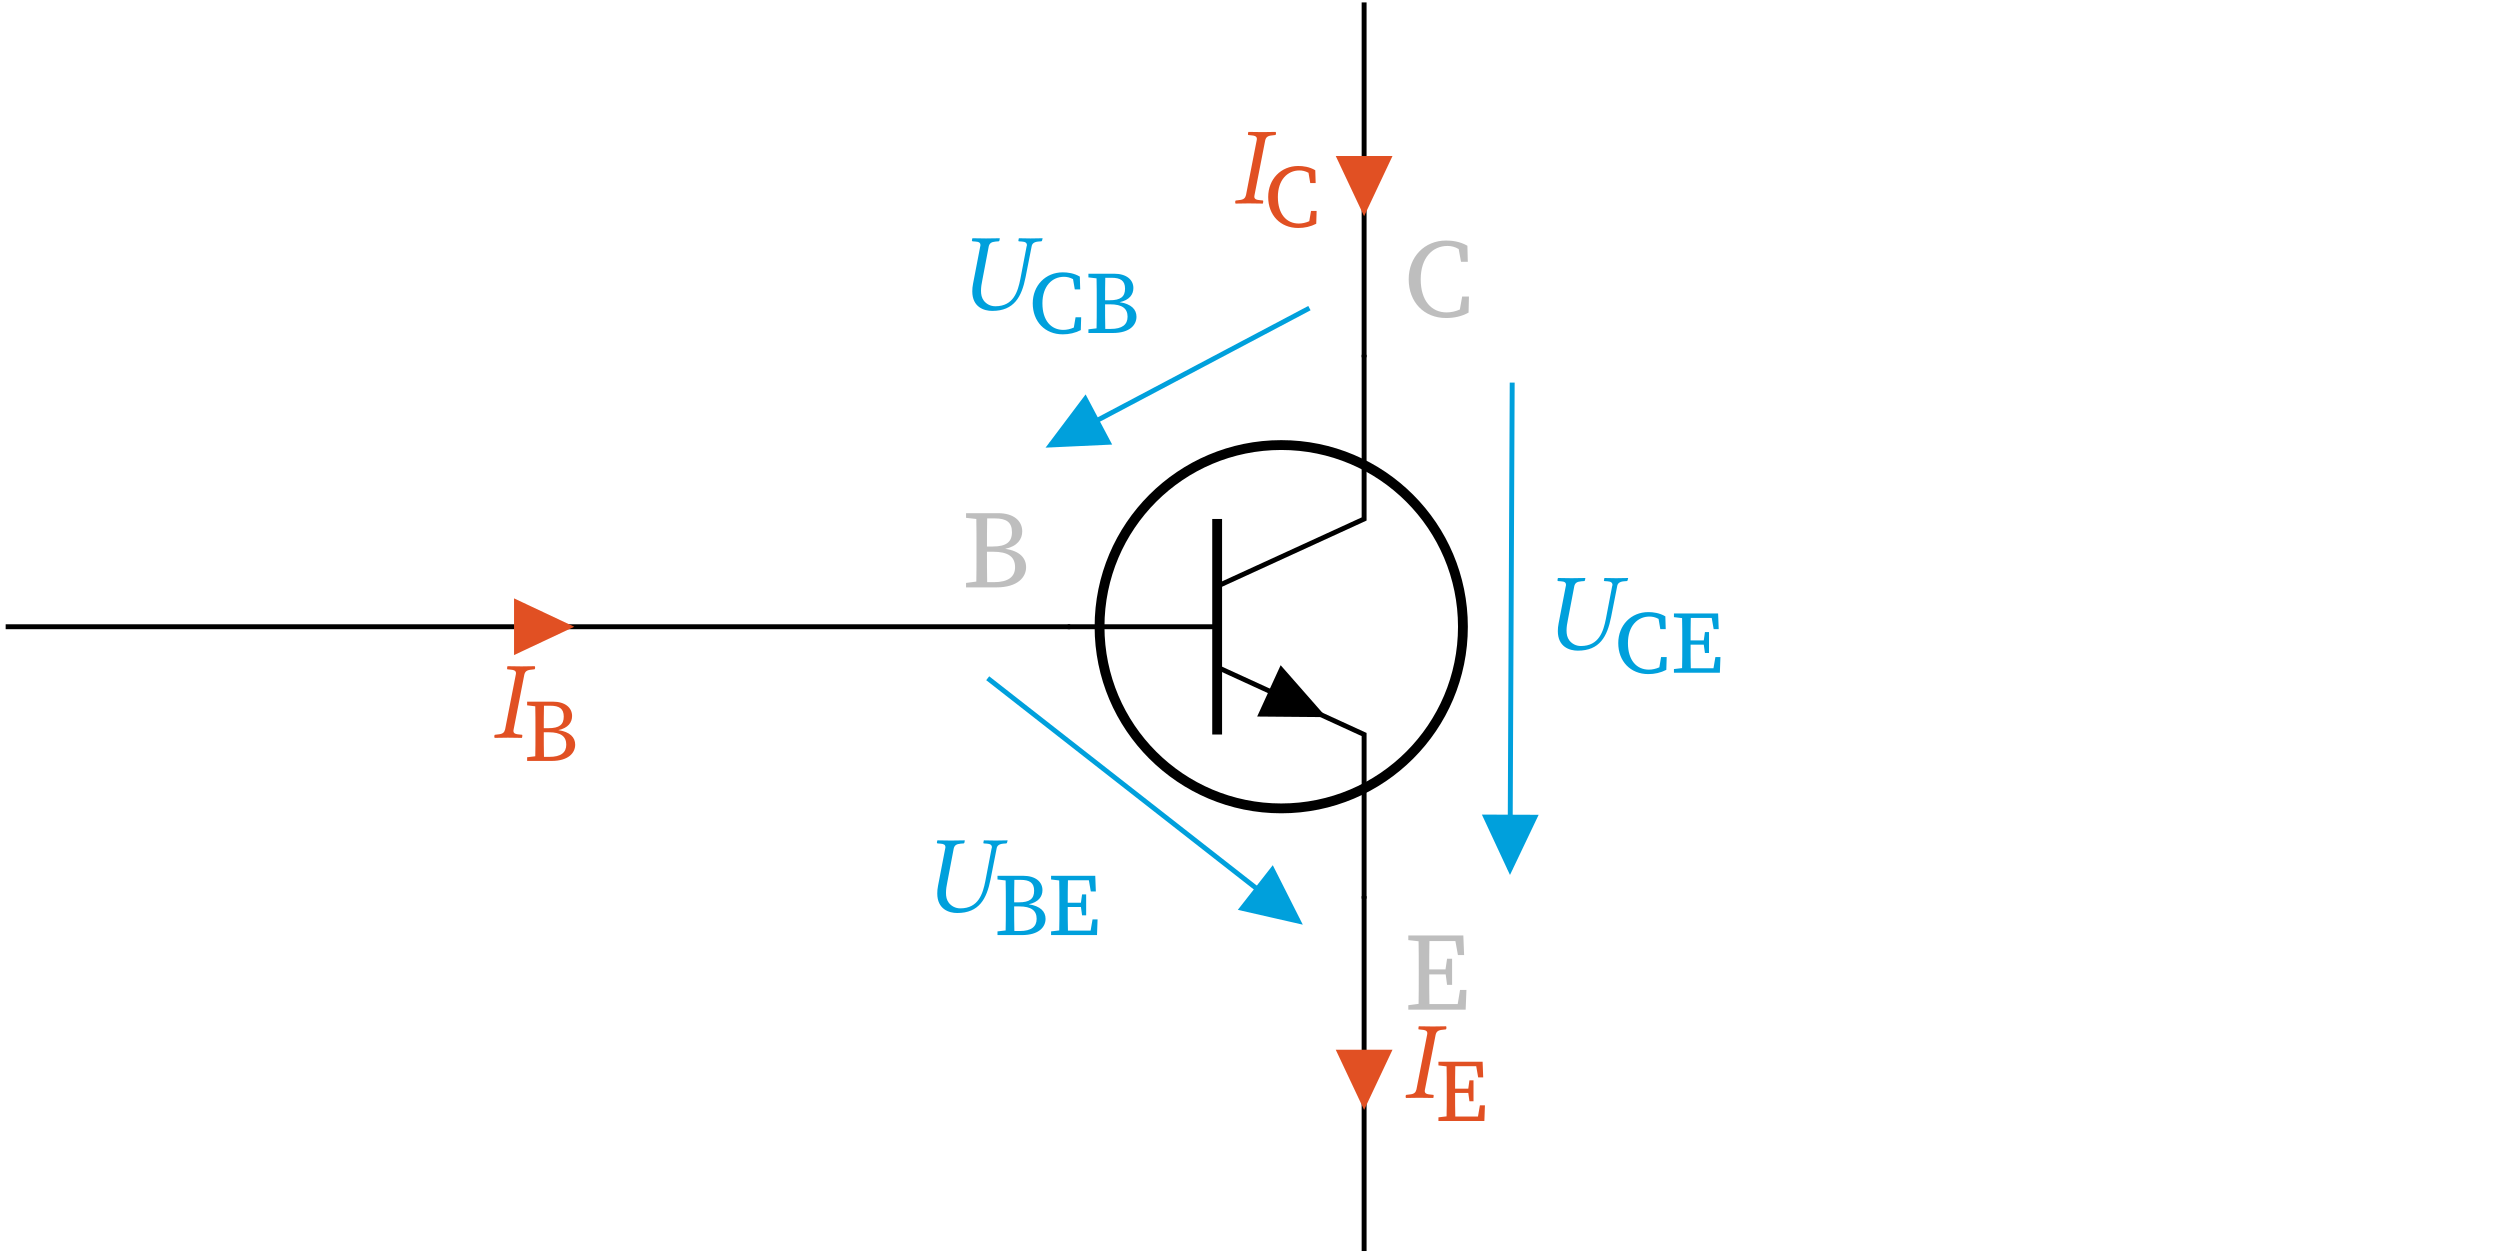
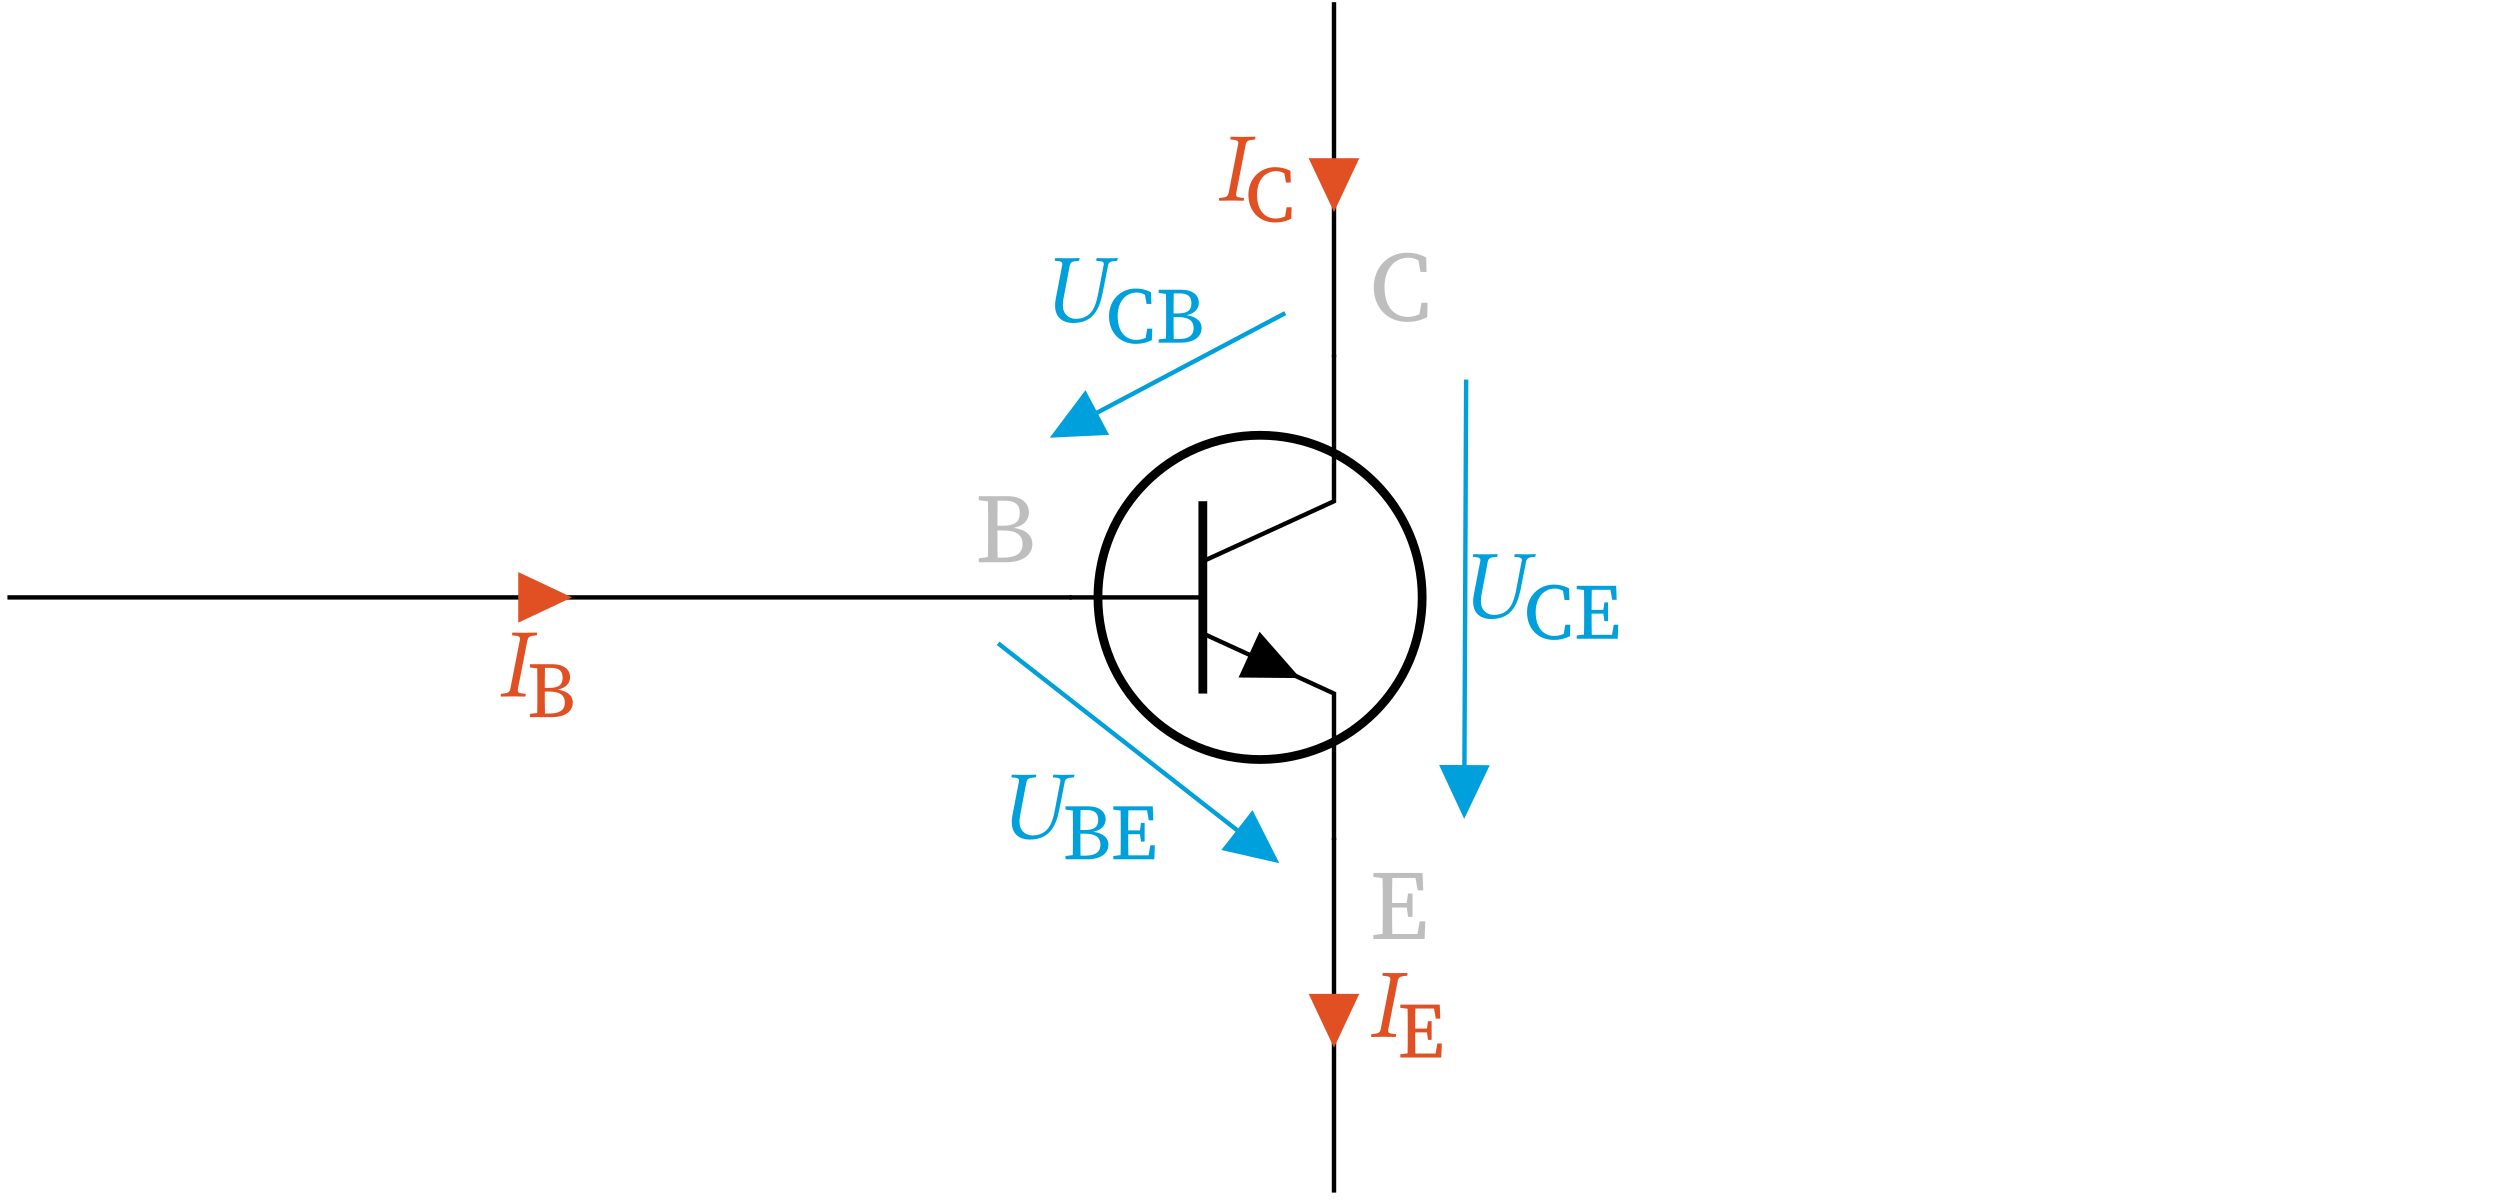
- <svg xmlns="http://www.w3.org/2000/svg" xmlns:xlink="http://www.w3.org/1999/xlink" width="201.61pt" height="101.541pt" viewBox="0 0 201.61 101.541">
+ <svg xmlns="http://www.w3.org/2000/svg" xmlns:xlink="http://www.w3.org/1999/xlink" width="225.832" height="108.462" viewBox="0 0 225.832 108.462">
  <defs>
    <g>
      <g id="glyph-0-0">
        <path d="M 1.906 -5.078 L 1.047 -0.672 C 0.984 -0.422 0.859 -0.297 0.484 -0.266 L 0.219 -0.234 C 0.172 -0.203 0.156 -0.062 0.203 0.016 C 0.594 0.016 0.922 0 1.266 0 C 1.609 0 2 0.016 2.406 0.016 C 2.422 -0.016 2.453 -0.203 2.422 -0.234 L 2.125 -0.266 C 1.781 -0.297 1.672 -0.406 1.734 -0.672 L 2.594 -5.078 C 2.656 -5.328 2.781 -5.453 3.156 -5.484 L 3.422 -5.516 C 3.469 -5.547 3.484 -5.688 3.438 -5.766 C 3.047 -5.766 2.719 -5.75 2.375 -5.75 C 2.031 -5.75 1.625 -5.766 1.234 -5.766 C 1.219 -5.734 1.188 -5.562 1.219 -5.516 L 1.516 -5.484 C 1.859 -5.453 1.969 -5.344 1.906 -5.078 Z M 1.906 -5.078 " />
      </g>
      <g id="glyph-0-1">
        <path d="M 1.812 0.094 C 3.578 0.094 4.188 -1.047 4.5 -2.625 L 4.984 -5.078 C 5.016 -5.328 5.172 -5.469 5.531 -5.5 L 5.75 -5.516 C 5.797 -5.516 5.828 -5.547 5.828 -5.578 L 5.875 -5.75 L 5.859 -5.766 C 5.453 -5.766 5.109 -5.75 4.906 -5.75 C 4.703 -5.75 4.375 -5.766 3.969 -5.766 L 3.953 -5.75 L 3.922 -5.578 C 3.906 -5.547 3.938 -5.516 3.969 -5.516 L 4.203 -5.5 C 4.484 -5.484 4.609 -5.391 4.609 -5.203 C 4.609 -5.172 4.594 -5.125 4.578 -5.078 L 4.078 -2.469 C 3.875 -1.469 3.531 -0.281 2.062 -0.281 C 1.656 -0.281 1.344 -0.469 1.141 -0.719 C 0.953 -0.969 0.906 -1.234 0.906 -1.531 C 0.906 -1.812 0.953 -2.109 1.016 -2.406 L 1.531 -5.109 C 1.594 -5.359 1.734 -5.469 2.094 -5.5 L 2.312 -5.516 C 2.359 -5.516 2.375 -5.547 2.391 -5.578 L 2.422 -5.75 L 2.406 -5.766 C 2 -5.766 1.656 -5.75 1.312 -5.75 C 0.969 -5.75 0.641 -5.766 0.234 -5.766 L 0.203 -5.75 L 0.172 -5.578 C 0.172 -5.547 0.203 -5.516 0.234 -5.516 L 0.453 -5.5 C 0.734 -5.484 0.859 -5.406 0.859 -5.219 C 0.859 -5.188 0.859 -5.141 0.844 -5.109 L 0.266 -2.109 C 0.219 -1.875 0.203 -1.672 0.203 -1.484 C 0.203 -0.203 1.156 0.094 1.812 0.094 Z M 1.812 0.094 " />
      </g>
      <g id="glyph-1-0">
-         <path d="M 2.062 -2.312 C 3.047 -2.312 3.469 -1.969 3.469 -1.312 C 3.469 -0.672 3.031 -0.328 2.109 -0.328 L 1.672 -0.328 C 1.656 -0.938 1.656 -1.562 1.656 -2.312 Z M 2.172 -4.453 C 2.906 -4.453 3.266 -4.219 3.266 -3.578 C 3.266 -2.922 2.906 -2.641 2.031 -2.641 L 1.656 -2.641 C 1.656 -3.203 1.656 -3.828 1.672 -4.453 Z M 0.312 -4.484 L 0.969 -4.406 C 0.984 -3.797 0.984 -3.172 0.984 -2.562 L 0.984 -2.219 C 0.984 -1.594 0.984 -0.969 0.969 -0.375 L 0.312 -0.297 L 0.312 0 L 2.281 0 C 3.656 0 4.188 -0.656 4.188 -1.312 C 4.188 -1.891 3.781 -2.344 2.828 -2.484 C 3.625 -2.656 3.938 -3.109 3.938 -3.625 C 3.938 -4.297 3.375 -4.781 2.391 -4.781 L 0.312 -4.781 Z M 0.312 -4.484 " />
+         <path d="M 0.984 -2.219 C 0.984 -1.594 0.984 -0.969 0.969 -0.375 L 0.312 -0.297 L 0.312 0 L 2.281 0 C 3.656 0 4.188 -0.656 4.188 -1.312 C 4.188 -1.891 3.781 -2.344 2.828 -2.484 C 3.625 -2.656 3.938 -3.109 3.938 -3.609 C 3.938 -4.297 3.375 -4.781 2.391 -4.781 L 0.312 -4.781 L 0.312 -4.484 L 0.969 -4.406 C 0.984 -3.797 0.984 -3.172 0.984 -2.562 Z M 2.062 -2.312 C 3.047 -2.312 3.469 -1.969 3.469 -1.312 C 3.469 -0.672 3.031 -0.328 2.109 -0.328 L 1.672 -0.328 C 1.656 -0.938 1.656 -1.562 1.656 -2.312 Z M 2.172 -4.453 C 2.906 -4.453 3.266 -4.219 3.266 -3.562 C 3.266 -2.906 2.906 -2.641 2.031 -2.641 L 1.656 -2.641 C 1.656 -3.203 1.656 -3.828 1.672 -4.453 Z M 2.172 -4.453 " />
      </g>
      <g id="glyph-1-1">
-         <path d="M 2.75 0.109 C 3.266 0.109 3.75 0 4.203 -0.234 L 4.234 -1.266 L 3.781 -1.266 L 3.641 -0.438 C 3.359 -0.312 3.062 -0.25 2.797 -0.25 C 1.812 -0.25 1.109 -1 1.109 -2.391 C 1.109 -3.781 1.891 -4.531 2.844 -4.531 C 3.078 -4.531 3.312 -4.484 3.578 -4.344 L 3.719 -3.516 L 4.156 -3.516 L 4.125 -4.547 C 3.656 -4.828 3.141 -4.891 2.75 -4.891 C 1.359 -4.891 0.328 -3.828 0.328 -2.391 C 0.328 -0.922 1.312 0.109 2.75 0.109 Z M 2.75 0.109 " />
+         <path d="M 2.797 -0.25 C 1.812 -0.25 1.109 -1 1.109 -2.391 C 1.109 -3.781 1.891 -4.531 2.844 -4.531 C 3.078 -4.531 3.312 -4.484 3.578 -4.328 L 3.719 -3.5 L 4.156 -3.5 L 4.125 -4.547 C 3.656 -4.812 3.141 -4.891 2.75 -4.891 C 1.359 -4.891 0.328 -3.828 0.328 -2.391 C 0.328 -0.922 1.312 0.109 2.75 0.109 C 3.266 0.109 3.75 0 4.203 -0.234 L 4.234 -1.266 L 3.781 -1.266 L 3.641 -0.438 C 3.359 -0.312 3.062 -0.25 2.797 -0.25 Z M 2.797 -0.25 " />
      </g>
      <g id="glyph-1-2">
-         <path d="M 0.312 -4.484 L 0.969 -4.406 C 0.984 -3.797 0.984 -3.172 0.984 -2.562 L 0.984 -2.219 C 0.984 -1.594 0.984 -0.969 0.969 -0.375 L 0.312 -0.297 L 0.312 0 L 4.016 0 L 4.062 -1.266 L 3.656 -1.266 L 3.5 -0.359 L 1.672 -0.359 C 1.656 -0.953 1.656 -1.562 1.656 -2.266 L 2.719 -2.266 L 2.812 -1.594 L 3.141 -1.594 L 3.141 -3.281 L 2.812 -3.281 L 2.719 -2.609 L 1.656 -2.609 C 1.656 -3.188 1.656 -3.812 1.672 -4.422 L 3.359 -4.422 L 3.516 -3.516 L 3.922 -3.516 L 3.875 -4.781 L 0.312 -4.781 Z M 0.312 -4.484 " />
+         <path d="M 0.984 -2.219 C 0.984 -1.594 0.984 -0.969 0.969 -0.375 L 0.312 -0.297 L 0.312 0 L 4.016 0 L 4.062 -1.266 L 3.656 -1.266 L 3.5 -0.359 L 1.672 -0.359 C 1.656 -0.953 1.656 -1.562 1.656 -2.266 L 2.719 -2.266 L 2.812 -1.594 L 3.141 -1.594 L 3.141 -3.281 L 2.812 -3.281 L 2.719 -2.609 L 1.656 -2.609 C 1.656 -3.188 1.656 -3.812 1.672 -4.422 L 3.359 -4.422 L 3.516 -3.516 L 3.922 -3.516 L 3.875 -4.781 L 0.312 -4.781 L 0.312 -4.484 L 0.969 -4.406 C 0.984 -3.797 0.984 -3.172 0.984 -2.562 Z M 0.984 -2.219 " />
      </g>
      <g id="glyph-2-0">
-         <path d="M 0.391 -5.609 L 1.219 -5.516 C 1.234 -4.75 1.234 -3.969 1.234 -3.203 L 1.234 -2.766 C 1.234 -1.984 1.234 -1.219 1.219 -0.469 L 0.391 -0.359 L 0.391 0 L 5.016 0 L 5.078 -1.594 L 4.562 -1.594 L 4.375 -0.453 L 2.094 -0.453 C 2.078 -1.188 2.078 -1.938 2.078 -2.844 L 3.406 -2.844 L 3.516 -2 L 3.922 -2 L 3.922 -4.109 L 3.516 -4.109 L 3.391 -3.25 L 2.078 -3.25 C 2.078 -3.984 2.078 -4.766 2.094 -5.531 L 4.188 -5.531 L 4.391 -4.406 L 4.891 -4.406 L 4.828 -5.984 L 0.391 -5.984 Z M 0.391 -5.609 " />
+         <path d="M 1.234 -2.766 C 1.234 -1.984 1.234 -1.219 1.219 -0.469 L 0.391 -0.359 L 0.391 0 L 5.016 0 L 5.078 -1.594 L 4.562 -1.594 L 4.375 -0.453 L 2.094 -0.453 C 2.078 -1.188 2.078 -1.938 2.078 -2.844 L 3.406 -2.844 L 3.516 -2 L 3.922 -2 L 3.922 -4.109 L 3.516 -4.109 L 3.391 -3.25 L 2.078 -3.25 C 2.078 -3.984 2.078 -4.766 2.094 -5.516 L 4.188 -5.516 L 4.391 -4.391 L 4.891 -4.391 L 4.828 -5.969 L 0.391 -5.969 L 0.391 -5.609 L 1.219 -5.5 C 1.234 -4.734 1.234 -3.969 1.234 -3.203 Z M 1.234 -2.766 " />
      </g>
      <g id="glyph-2-1">
-         <path d="M 2.562 -2.875 C 3.797 -2.875 4.344 -2.469 4.344 -1.625 C 4.344 -0.844 3.781 -0.422 2.641 -0.422 L 2.094 -0.422 C 2.078 -1.172 2.078 -1.938 2.078 -2.875 Z M 2.719 -5.562 C 3.625 -5.562 4.094 -5.266 4.094 -4.453 C 4.094 -3.656 3.625 -3.297 2.547 -3.297 L 2.078 -3.297 C 2.078 -4 2.078 -4.797 2.094 -5.562 Z M 0.391 -5.609 L 1.219 -5.516 C 1.234 -4.75 1.234 -3.969 1.234 -3.203 L 1.234 -2.766 C 1.234 -1.984 1.234 -1.219 1.219 -0.469 L 0.391 -0.359 L 0.391 0 L 2.844 0 C 4.562 0 5.234 -0.828 5.234 -1.625 C 5.234 -2.359 4.734 -2.938 3.547 -3.109 C 4.531 -3.312 4.922 -3.891 4.922 -4.516 C 4.922 -5.375 4.219 -5.984 2.984 -5.984 L 0.391 -5.984 Z M 0.391 -5.609 " />
+         <path d="M 1.234 -2.766 C 1.234 -1.984 1.234 -1.219 1.219 -0.469 L 0.391 -0.359 L 0.391 0 L 2.844 0 C 4.562 0 5.234 -0.828 5.234 -1.625 C 5.234 -2.359 4.734 -2.938 3.547 -3.109 C 4.531 -3.312 4.922 -3.875 4.922 -4.516 C 4.922 -5.359 4.219 -5.969 2.984 -5.969 L 0.391 -5.969 L 0.391 -5.609 L 1.219 -5.5 C 1.234 -4.734 1.234 -3.969 1.234 -3.203 Z M 2.562 -2.875 C 3.797 -2.875 4.344 -2.469 4.344 -1.625 C 4.344 -0.844 3.781 -0.422 2.641 -0.422 L 2.094 -0.422 C 2.078 -1.172 2.078 -1.938 2.078 -2.875 Z M 2.719 -5.562 C 3.625 -5.562 4.094 -5.266 4.094 -4.453 C 4.094 -3.641 3.625 -3.297 2.547 -3.297 L 2.078 -3.297 C 2.078 -4 2.078 -4.797 2.094 -5.562 Z M 2.719 -5.562 " />
      </g>
      <g id="glyph-2-2">
-         <path d="M 3.438 0.141 C 4.078 0.141 4.688 0.016 5.25 -0.297 L 5.281 -1.594 L 4.734 -1.594 L 4.547 -0.547 C 4.203 -0.391 3.828 -0.312 3.484 -0.312 C 2.266 -0.312 1.391 -1.234 1.391 -2.984 C 1.391 -4.734 2.359 -5.672 3.547 -5.672 C 3.844 -5.672 4.141 -5.609 4.453 -5.422 L 4.641 -4.391 L 5.188 -4.391 L 5.156 -5.688 C 4.562 -6.031 3.922 -6.109 3.438 -6.109 C 1.703 -6.109 0.422 -4.797 0.422 -2.984 C 0.422 -1.156 1.641 0.141 3.438 0.141 Z M 3.438 0.141 " />
+         <path d="M 3.484 -0.312 C 2.266 -0.312 1.391 -1.234 1.391 -2.984 C 1.391 -4.734 2.359 -5.656 3.547 -5.656 C 3.844 -5.656 4.141 -5.594 4.453 -5.422 L 4.641 -4.375 L 5.188 -4.375 L 5.156 -5.672 C 4.562 -6.016 3.922 -6.109 3.438 -6.109 C 1.703 -6.109 0.422 -4.797 0.422 -2.984 C 0.422 -1.156 1.641 0.141 3.438 0.141 C 4.078 0.141 4.688 0.016 5.25 -0.297 L 5.281 -1.594 L 4.734 -1.594 L 4.547 -0.547 C 4.203 -0.391 3.828 -0.312 3.484 -0.312 Z M 3.484 -0.312 " />
      </g>
    </g>
    <clipPath id="clip-0">
-       <path clip-rule="nonzero" d="M 0.258 50 L 87 50 L 87 51 L 0.258 51 Z M 0.258 50 " />
+       <path clip-rule="nonzero" d="M 0.473 53 L 98 53 L 98 55 L 0.473 55 Z M 0.473 53 " />
    </clipPath>
    <clipPath id="clip-1">
-       <path clip-rule="nonzero" d="M 109 72 L 111 72 L 111 101.086 L 109 101.086 Z M 109 72 " />
+       <path clip-rule="nonzero" d="M 120 75 L 121 75 L 121 107.926 L 120 107.926 Z M 120 75 " />
    </clipPath>
  </defs>
-   <path fill="none" stroke-width="0.797" stroke-linecap="butt" stroke-linejoin="miter" stroke="rgb(0%, 0%, 0%)" stroke-opacity="1" stroke-miterlimit="10" d="M 8.005 -0.001 C 8.005 8.129 1.413 14.717 -6.713 14.717 C -14.84 14.717 -21.432 8.129 -21.432 -0.001 C -21.432 -8.128 -14.84 -14.716 -6.713 -14.716 C 1.413 -14.716 8.005 -8.128 8.005 -0.001 Z M 8.005 -0.001 " transform="matrix(0.9955, 0, 0, -0.9955, 110.0074, 50.54154)" />
-   <path fill="none" stroke-width="0.399" stroke-linecap="butt" stroke-linejoin="miter" stroke="rgb(0%, 0%, 0%)" stroke-opacity="1" stroke-miterlimit="10" d="M 0 22.027 L 0 8.729 L -11.905 3.275 " transform="matrix(0.9955, 0, 0, -0.9955, 110.0074, 50.54154)" />
-   <path fill="none" stroke-width="0.797" stroke-linecap="butt" stroke-linejoin="miter" stroke="rgb(0%, 0%, 0%)" stroke-opacity="1" stroke-miterlimit="10" d="M -11.905 8.729 L -11.905 -8.732 " transform="matrix(0.9955, 0, 0, -0.9955, 110.0074, 50.54154)" />
-   <path fill="none" stroke-width="0.399" stroke-linecap="butt" stroke-linejoin="miter" stroke="rgb(0%, 0%, 0%)" stroke-opacity="1" stroke-miterlimit="10" d="M -11.905 -3.274 L 0 -8.732 L 0 -22.026 " transform="matrix(0.9955, 0, 0, -0.9955, 110.0074, 50.54154)" />
-   <path fill-rule="nonzero" fill="rgb(0%, 0%, 0%)" fill-opacity="1" d="M 102.328 55.715 L 103.277 53.645 L 106.953 57.832 L 101.383 57.785 Z M 102.328 55.715 " />
-   <path fill="none" stroke-width="0.399" stroke-linecap="butt" stroke-linejoin="miter" stroke="rgb(0%, 0%, 0%)" stroke-opacity="1" stroke-miterlimit="10" d="M -11.905 -0.001 L -24.01 -0.001 " transform="matrix(0.9955, 0, 0, -0.9955, 110.0074, 50.54154)" />
+   <path fill="none" stroke-width="0.797" stroke-linecap="butt" stroke-linejoin="miter" stroke="rgb(0%, 0%, 0%)" stroke-opacity="1" stroke-miterlimit="10" d="M 8.005 -0.002 C 8.005 8.128 1.414 14.716 -6.712 14.716 C -14.842 14.716 -21.429 8.128 -21.429 -0.002 C -21.429 -8.128 -14.842 -14.719 -6.712 -14.719 C 1.414 -14.719 8.005 -8.128 8.005 -0.002 Z M 8.005 -0.002 " transform="matrix(0.995064, 0, 0, -0.995064, 120.5034, 53.96333)" />
+   <path fill="none" stroke-width="0.399" stroke-linecap="butt" stroke-linejoin="miter" stroke="rgb(0%, 0%, 0%)" stroke-opacity="1" stroke-miterlimit="10" d="M 0.001 22.025 L 0.001 8.729 L -11.906 3.272 " transform="matrix(0.995064, 0, 0, -0.995064, 120.5034, 53.96333)" />
+   <path fill="none" stroke-width="0.797" stroke-linecap="butt" stroke-linejoin="miter" stroke="rgb(0%, 0%, 0%)" stroke-opacity="1" stroke-miterlimit="10" d="M -11.906 8.729 L -11.906 -8.732 " transform="matrix(0.995064, 0, 0, -0.995064, 120.5034, 53.96333)" />
+   <path fill="none" stroke-width="0.399" stroke-linecap="butt" stroke-linejoin="miter" stroke="rgb(0%, 0%, 0%)" stroke-opacity="1" stroke-miterlimit="10" d="M -11.906 -3.275 L 0.001 -8.732 L 0.001 -22.028 " transform="matrix(0.995064, 0, 0, -0.995064, 120.5034, 53.96333)" />
+   <path fill-rule="nonzero" fill="rgb(0%, 0%, 0%)" fill-opacity="1" d="M 112.828 59.133 L 113.777 57.066 L 117.453 61.254 L 111.883 61.203 Z M 112.828 59.133 " />
+   <path fill="none" stroke-width="0.399" stroke-linecap="butt" stroke-linejoin="miter" stroke="rgb(0%, 0%, 0%)" stroke-opacity="1" stroke-miterlimit="10" d="M -11.906 -0.002 L -24.013 -0.002 " transform="matrix(0.995064, 0, 0, -0.995064, 120.5034, 53.96333)" />
  <g clip-path="url(#clip-0)">
-     <path fill="none" stroke-width="0.399" stroke-linecap="butt" stroke-linejoin="miter" stroke="rgb(0%, 0%, 0%)" stroke-opacity="1" stroke-miterlimit="10" d="M -23.81 -0.001 L -66.93 -0.001 M -66.93 -0.001 L -110.046 -0.001 " transform="matrix(0.9955, 0, 0, -0.9955, 110.0074, 50.54154)" />
+     <path fill="none" stroke-width="0.399" stroke-linecap="butt" stroke-linejoin="miter" stroke="rgb(0%, 0%, 0%)" stroke-opacity="1" stroke-miterlimit="10" d="M -23.812 -0.002 L -72.121 -0.002 M -72.121 -0.002 L -120.426 -0.002 " transform="matrix(0.995064, 0, 0, -0.995064, 120.5034, 53.96333)" />
  </g>
-   <path fill-rule="nonzero" fill="rgb(88.234%, 31.374%, 13.724%)" fill-opacity="1" stroke-width="0.399" stroke-linecap="butt" stroke-linejoin="miter" stroke="rgb(88.234%, 31.374%, 13.724%)" stroke-opacity="1" stroke-miterlimit="10" d="M -68.664 -0.001 L -68.664 -1.983 L -64.45 -0.001 L -68.664 1.984 Z M -68.664 -0.001 " transform="matrix(0.9955, 0, 0, -0.9955, 110.0074, 50.54154)" />
+   <path fill-rule="nonzero" fill="rgb(88.234%, 31.374%, 13.724%)" fill-opacity="1" stroke-width="0.399" stroke-linecap="butt" stroke-linejoin="miter" stroke="rgb(88.234%, 31.374%, 13.724%)" stroke-opacity="1" stroke-miterlimit="10" d="M -73.856 -0.002 L -73.856 -1.984 L -69.64 -0.002 L -73.856 1.985 Z M -73.856 -0.002 " transform="matrix(0.995064, 0, 0, -0.995064, 120.5034, 53.96333)" />
  <g fill="rgb(88.234%, 31.374%, 13.724%)" fill-opacity="1">
-     <use xlink:href="#glyph-0-0" x="39.688" y="59.49" />
+     <use xlink:href="#glyph-0-0" x="45.051" y="62.908" />
  </g>
  <g fill="rgb(88.234%, 31.374%, 13.724%)" fill-opacity="1">
-     <use xlink:href="#glyph-1-0" x="42.197" y="61.365" />
+     <use xlink:href="#glyph-1-0" x="47.557" y="64.782" />
  </g>
-   <path fill="none" stroke-width="0.399" stroke-linecap="butt" stroke-linejoin="miter" stroke="rgb(0%, 0%, 0%)" stroke-opacity="1" stroke-miterlimit="10" d="M 0 21.827 L 0 36.201 M 0 36.201 L 0 50.574 " transform="matrix(0.9955, 0, 0, -0.9955, 110.0074, 50.54154)" />
-   <path fill-rule="nonzero" fill="rgb(88.234%, 31.374%, 13.724%)" fill-opacity="1" stroke-width="0.399" stroke-linecap="butt" stroke-linejoin="miter" stroke="rgb(88.234%, 31.374%, 13.724%)" stroke-opacity="1" stroke-miterlimit="10" d="M 0 37.935 L -1.985 37.935 L 0 33.721 L 1.986 37.935 Z M 0 37.935 " transform="matrix(0.9955, 0, 0, -0.9955, 110.0074, 50.54154)" />
+   <path fill="none" stroke-width="0.399" stroke-linecap="butt" stroke-linejoin="miter" stroke="rgb(0%, 0%, 0%)" stroke-opacity="1" stroke-miterlimit="10" d="M 0.001 21.829 L 0.001 37.928 M 0.001 37.928 L 0.001 54.031 " transform="matrix(0.995064, 0, 0, -0.995064, 120.5034, 53.96333)" />
+   <path fill-rule="nonzero" fill="rgb(88.234%, 31.374%, 13.724%)" fill-opacity="1" stroke-width="0.399" stroke-linecap="butt" stroke-linejoin="miter" stroke="rgb(88.234%, 31.374%, 13.724%)" stroke-opacity="1" stroke-miterlimit="10" d="M 0.001 39.667 L -1.986 39.667 L 0.001 35.451 L 1.983 39.667 Z M 0.001 39.667 " transform="matrix(0.995064, 0, 0, -0.995064, 120.5034, 53.96333)" />
  <g fill="rgb(88.234%, 31.374%, 13.724%)" fill-opacity="1">
-     <use xlink:href="#glyph-0-0" x="99.436" y="16.403" />
+     <use xlink:href="#glyph-0-0" x="109.937" y="18.117" />
  </g>
  <g fill="rgb(88.234%, 31.374%, 13.724%)" fill-opacity="1">
-     <use xlink:href="#glyph-1-1" x="101.944" y="18.277" />
+     <use xlink:href="#glyph-1-1" x="112.443" y="19.991" />
  </g>
  <g clip-path="url(#clip-1)">
-     <path fill="none" stroke-width="0.399" stroke-linecap="butt" stroke-linejoin="miter" stroke="rgb(0%, 0%, 0%)" stroke-opacity="1" stroke-miterlimit="10" d="M 0 -21.826 L 0 -36.199 M 0 -36.199 L 0 -50.573 " transform="matrix(0.9955, 0, 0, -0.9955, 110.0074, 50.54154)" />
+     <path fill="none" stroke-width="0.399" stroke-linecap="butt" stroke-linejoin="miter" stroke="rgb(0%, 0%, 0%)" stroke-opacity="1" stroke-miterlimit="10" d="M 0.001 -21.828 L 0.001 -37.931 M 0.001 -37.931 L 0.001 -54.034 " transform="matrix(0.995064, 0, 0, -0.995064, 120.5034, 53.96333)" />
  </g>
-   <path fill-rule="nonzero" fill="rgb(88.234%, 31.374%, 13.724%)" fill-opacity="1" stroke-width="0.399" stroke-linecap="butt" stroke-linejoin="miter" stroke="rgb(88.234%, 31.374%, 13.724%)" stroke-opacity="1" stroke-miterlimit="10" d="M 0 -34.465 L -1.985 -34.465 L 0 -38.679 L 1.986 -34.465 Z M 0 -34.465 " transform="matrix(0.9955, 0, 0, -0.9955, 110.0074, 50.54154)" />
+   <path fill-rule="nonzero" fill="rgb(88.234%, 31.374%, 13.724%)" fill-opacity="1" stroke-width="0.399" stroke-linecap="butt" stroke-linejoin="miter" stroke="rgb(88.234%, 31.374%, 13.724%)" stroke-opacity="1" stroke-miterlimit="10" d="M 0.001 -36.192 L -1.986 -36.192 L 0.001 -40.412 L 1.983 -36.192 Z M 0.001 -36.192 " transform="matrix(0.995064, 0, 0, -0.995064, 120.5034, 53.96333)" />
  <g fill="rgb(88.234%, 31.374%, 13.724%)" fill-opacity="1">
-     <use xlink:href="#glyph-0-0" x="113.181" y="88.529" />
+     <use xlink:href="#glyph-0-0" x="123.675" y="93.655" />
  </g>
  <g fill="rgb(88.234%, 31.374%, 13.724%)" fill-opacity="1">
-     <use xlink:href="#glyph-1-2" x="115.689" y="90.403" />
+     <use xlink:href="#glyph-1-2" x="126.182" y="95.528" />
  </g>
  <g fill="rgb(74.509%, 74.509%, 74.509%)" fill-opacity="1">
-     <use xlink:href="#glyph-2-0" x="113.181" y="81.424" />
+     <use xlink:href="#glyph-2-0" x="123.675" y="84.823" />
  </g>
  <g fill="rgb(74.509%, 74.509%, 74.509%)" fill-opacity="1">
-     <use xlink:href="#glyph-2-1" x="77.515" y="47.369" />
+     <use xlink:href="#glyph-2-1" x="88.025" y="50.791" />
  </g>
  <g fill="rgb(74.509%, 74.509%, 74.509%)" fill-opacity="1">
-     <use xlink:href="#glyph-2-2" x="113.181" y="25.506" />
+     <use xlink:href="#glyph-2-2" x="123.675" y="28.938" />
  </g>
-   <path fill="none" stroke-width="0.399" stroke-linecap="butt" stroke-linejoin="miter" stroke="rgb(0%, 62.746%, 86.275%)" stroke-opacity="1" stroke-miterlimit="10" d="M -30.492 -4.173 L -5.336 -23.847 " transform="matrix(0.9955, 0, 0, -0.9955, 110.0074, 50.54154)" />
-   <path fill-rule="nonzero" fill="rgb(0%, 62.746%, 86.275%)" fill-opacity="1" stroke-width="0.399" stroke-linecap="butt" stroke-linejoin="miter" stroke="rgb(0%, 62.746%, 86.275%)" stroke-opacity="1" stroke-miterlimit="10" d="M -8.656 -21.249 L -9.88 -22.811 L -5.336 -23.847 L -7.435 -19.688 Z M -8.656 -21.249 " transform="matrix(0.9955, 0, 0, -0.9955, 110.0074, 50.54154)" />
+   <path fill="none" stroke-width="0.399" stroke-linecap="butt" stroke-linejoin="miter" stroke="rgb(0%, 62.746%, 86.275%)" stroke-opacity="1" stroke-miterlimit="10" d="M -30.494 -4.171 L -5.334 -23.842 " transform="matrix(0.995064, 0, 0, -0.995064, 120.5034, 53.96333)" />
+   <path fill-rule="nonzero" fill="rgb(0%, 62.746%, 86.275%)" fill-opacity="1" stroke-width="0.399" stroke-linecap="butt" stroke-linejoin="miter" stroke="rgb(0%, 62.746%, 86.275%)" stroke-opacity="1" stroke-miterlimit="10" d="M -8.655 -21.247 L -9.88 -22.809 L -5.334 -23.842 L -7.435 -19.681 Z M -8.655 -21.247 " transform="matrix(0.995064, 0, 0, -0.995064, 120.5034, 53.96333)" />
  <g fill="rgb(0%, 62.746%, 86.275%)" fill-opacity="1">
-     <use xlink:href="#glyph-0-1" x="75.382" y="73.535" />
+     <use xlink:href="#glyph-0-1" x="91.191" y="75.747" />
  </g>
  <g fill="rgb(0%, 62.746%, 86.275%)" fill-opacity="1">
-     <use xlink:href="#glyph-1-0" x="80.13" y="75.409" />
+     <use xlink:href="#glyph-1-0" x="95.938" y="77.621" />
  </g>
  <g fill="rgb(0%, 62.746%, 86.275%)" fill-opacity="1">
-     <use xlink:href="#glyph-1-2" x="84.451" y="75.409" />
+     <use xlink:href="#glyph-1-2" x="100.257" y="77.621" />
  </g>
-   <path fill="none" stroke-width="0.399" stroke-linecap="butt" stroke-linejoin="miter" stroke="rgb(0%, 62.746%, 86.275%)" stroke-opacity="1" stroke-miterlimit="10" d="M 11.996 19.775 L 11.819 -19.641 " transform="matrix(0.9955, 0, 0, -0.9955, 110.0074, 50.54154)" />
-   <path fill-rule="nonzero" fill="rgb(0%, 62.746%, 86.275%)" fill-opacity="1" stroke-width="0.399" stroke-linecap="butt" stroke-linejoin="miter" stroke="rgb(0%, 62.746%, 86.275%)" stroke-opacity="1" stroke-miterlimit="10" d="M 11.839 -15.426 L 9.853 -15.418 L 11.819 -19.641 L 13.824 -15.434 Z M 11.839 -15.426 " transform="matrix(0.9955, 0, 0, -0.9955, 110.0074, 50.54154)" />
+   <path fill="none" stroke-width="0.399" stroke-linecap="butt" stroke-linejoin="miter" stroke="rgb(0%, 62.746%, 86.275%)" stroke-opacity="1" stroke-miterlimit="10" d="M 11.997 19.772 L 11.821 -19.638 " transform="matrix(0.995064, 0, 0, -0.995064, 120.5034, 53.96333)" />
+   <path fill-rule="nonzero" fill="rgb(0%, 62.746%, 86.275%)" fill-opacity="1" stroke-width="0.399" stroke-linecap="butt" stroke-linejoin="miter" stroke="rgb(0%, 62.746%, 86.275%)" stroke-opacity="1" stroke-miterlimit="10" d="M 11.84 -15.421 L 9.854 -15.414 L 11.821 -19.638 L 13.823 -15.433 Z M 11.84 -15.421 " transform="matrix(0.995064, 0, 0, -0.995064, 120.5034, 53.96333)" />
  <g fill="rgb(0%, 62.746%, 86.275%)" fill-opacity="1">
-     <use xlink:href="#glyph-0-1" x="125.427" y="52.378" />
+     <use xlink:href="#glyph-0-1" x="132.868" y="55.826" />
  </g>
  <g fill="rgb(0%, 62.746%, 86.275%)" fill-opacity="1">
-     <use xlink:href="#glyph-1-1" x="130.175" y="54.253" />
-     <use xlink:href="#glyph-1-2" x="134.681" y="54.253" />
+     <use xlink:href="#glyph-1-1" x="137.614" y="57.7" />
+     <use xlink:href="#glyph-1-2" x="142.118" y="57.7" />
  </g>
-   <path fill="none" stroke-width="0.399" stroke-linecap="butt" stroke-linejoin="miter" stroke="rgb(0%, 62.746%, 86.275%)" stroke-opacity="1" stroke-miterlimit="10" d="M -4.43 25.81 L -25.391 14.725 " transform="matrix(0.9955, 0, 0, -0.9955, 110.0074, 50.54154)" />
-   <path fill-rule="nonzero" fill="rgb(0%, 62.746%, 86.275%)" fill-opacity="1" stroke-width="0.399" stroke-linecap="butt" stroke-linejoin="miter" stroke="rgb(0%, 62.746%, 86.275%)" stroke-opacity="1" stroke-miterlimit="10" d="M -21.663 16.695 L -22.59 18.449 L -25.391 14.725 L -20.734 14.941 Z M -21.663 16.695 " transform="matrix(0.9955, 0, 0, -0.9955, 110.0074, 50.54154)" />
+   <path fill="none" stroke-width="0.399" stroke-linecap="butt" stroke-linejoin="miter" stroke="rgb(0%, 62.746%, 86.275%)" stroke-opacity="1" stroke-miterlimit="10" d="M -4.428 25.806 L -25.39 14.716 " transform="matrix(0.995064, 0, 0, -0.995064, 120.5034, 53.96333)" />
+   <path fill-rule="nonzero" fill="rgb(0%, 62.746%, 86.275%)" fill-opacity="1" stroke-width="0.399" stroke-linecap="butt" stroke-linejoin="miter" stroke="rgb(0%, 62.746%, 86.275%)" stroke-opacity="1" stroke-miterlimit="10" d="M -21.665 16.69 L -22.591 18.441 L -25.39 14.716 L -20.735 14.935 Z M -21.665 16.69 " transform="matrix(0.995064, 0, 0, -0.995064, 120.5034, 53.96333)" />
  <g fill="rgb(0%, 62.746%, 86.275%)" fill-opacity="1">
-     <use xlink:href="#glyph-0-1" x="78.206" y="24.979" />
+     <use xlink:href="#glyph-0-1" x="95.105" y="29.082" />
  </g>
  <g fill="rgb(0%, 62.746%, 86.275%)" fill-opacity="1">
-     <use xlink:href="#glyph-1-1" x="82.956" y="26.854" />
-     <use xlink:href="#glyph-1-0" x="87.462" y="26.854" />
+     <use xlink:href="#glyph-1-1" x="99.852" y="30.955" />
+     <use xlink:href="#glyph-1-0" x="104.356" y="30.955" />
  </g>
</svg>
